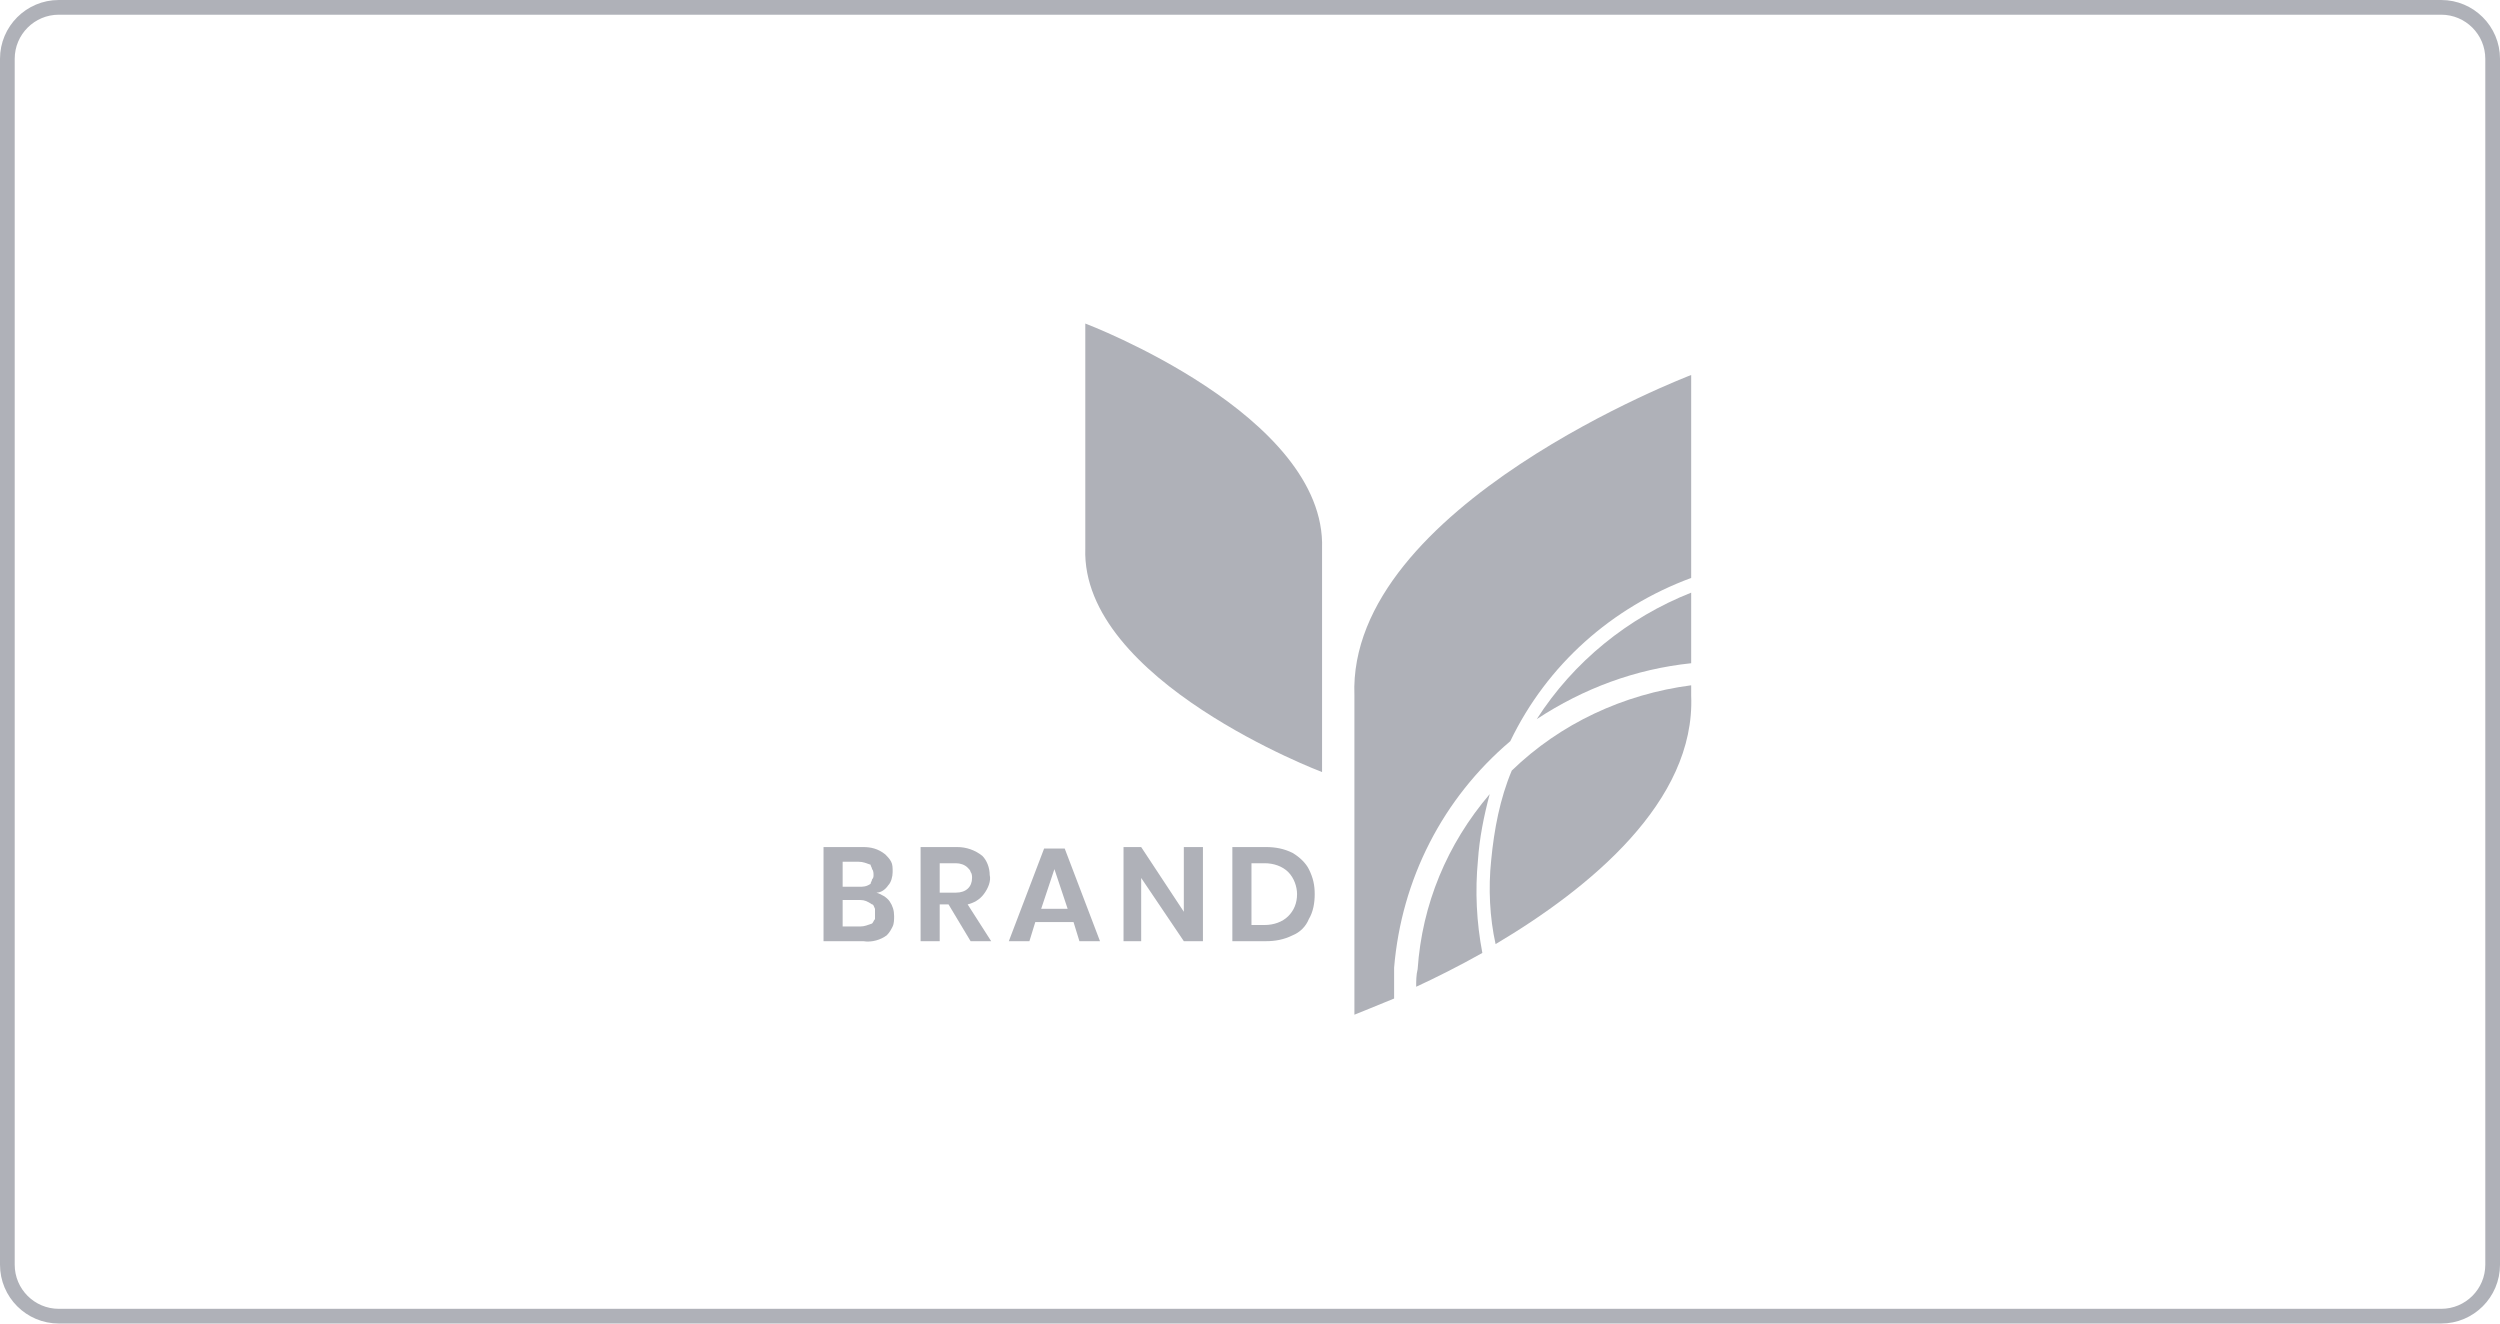
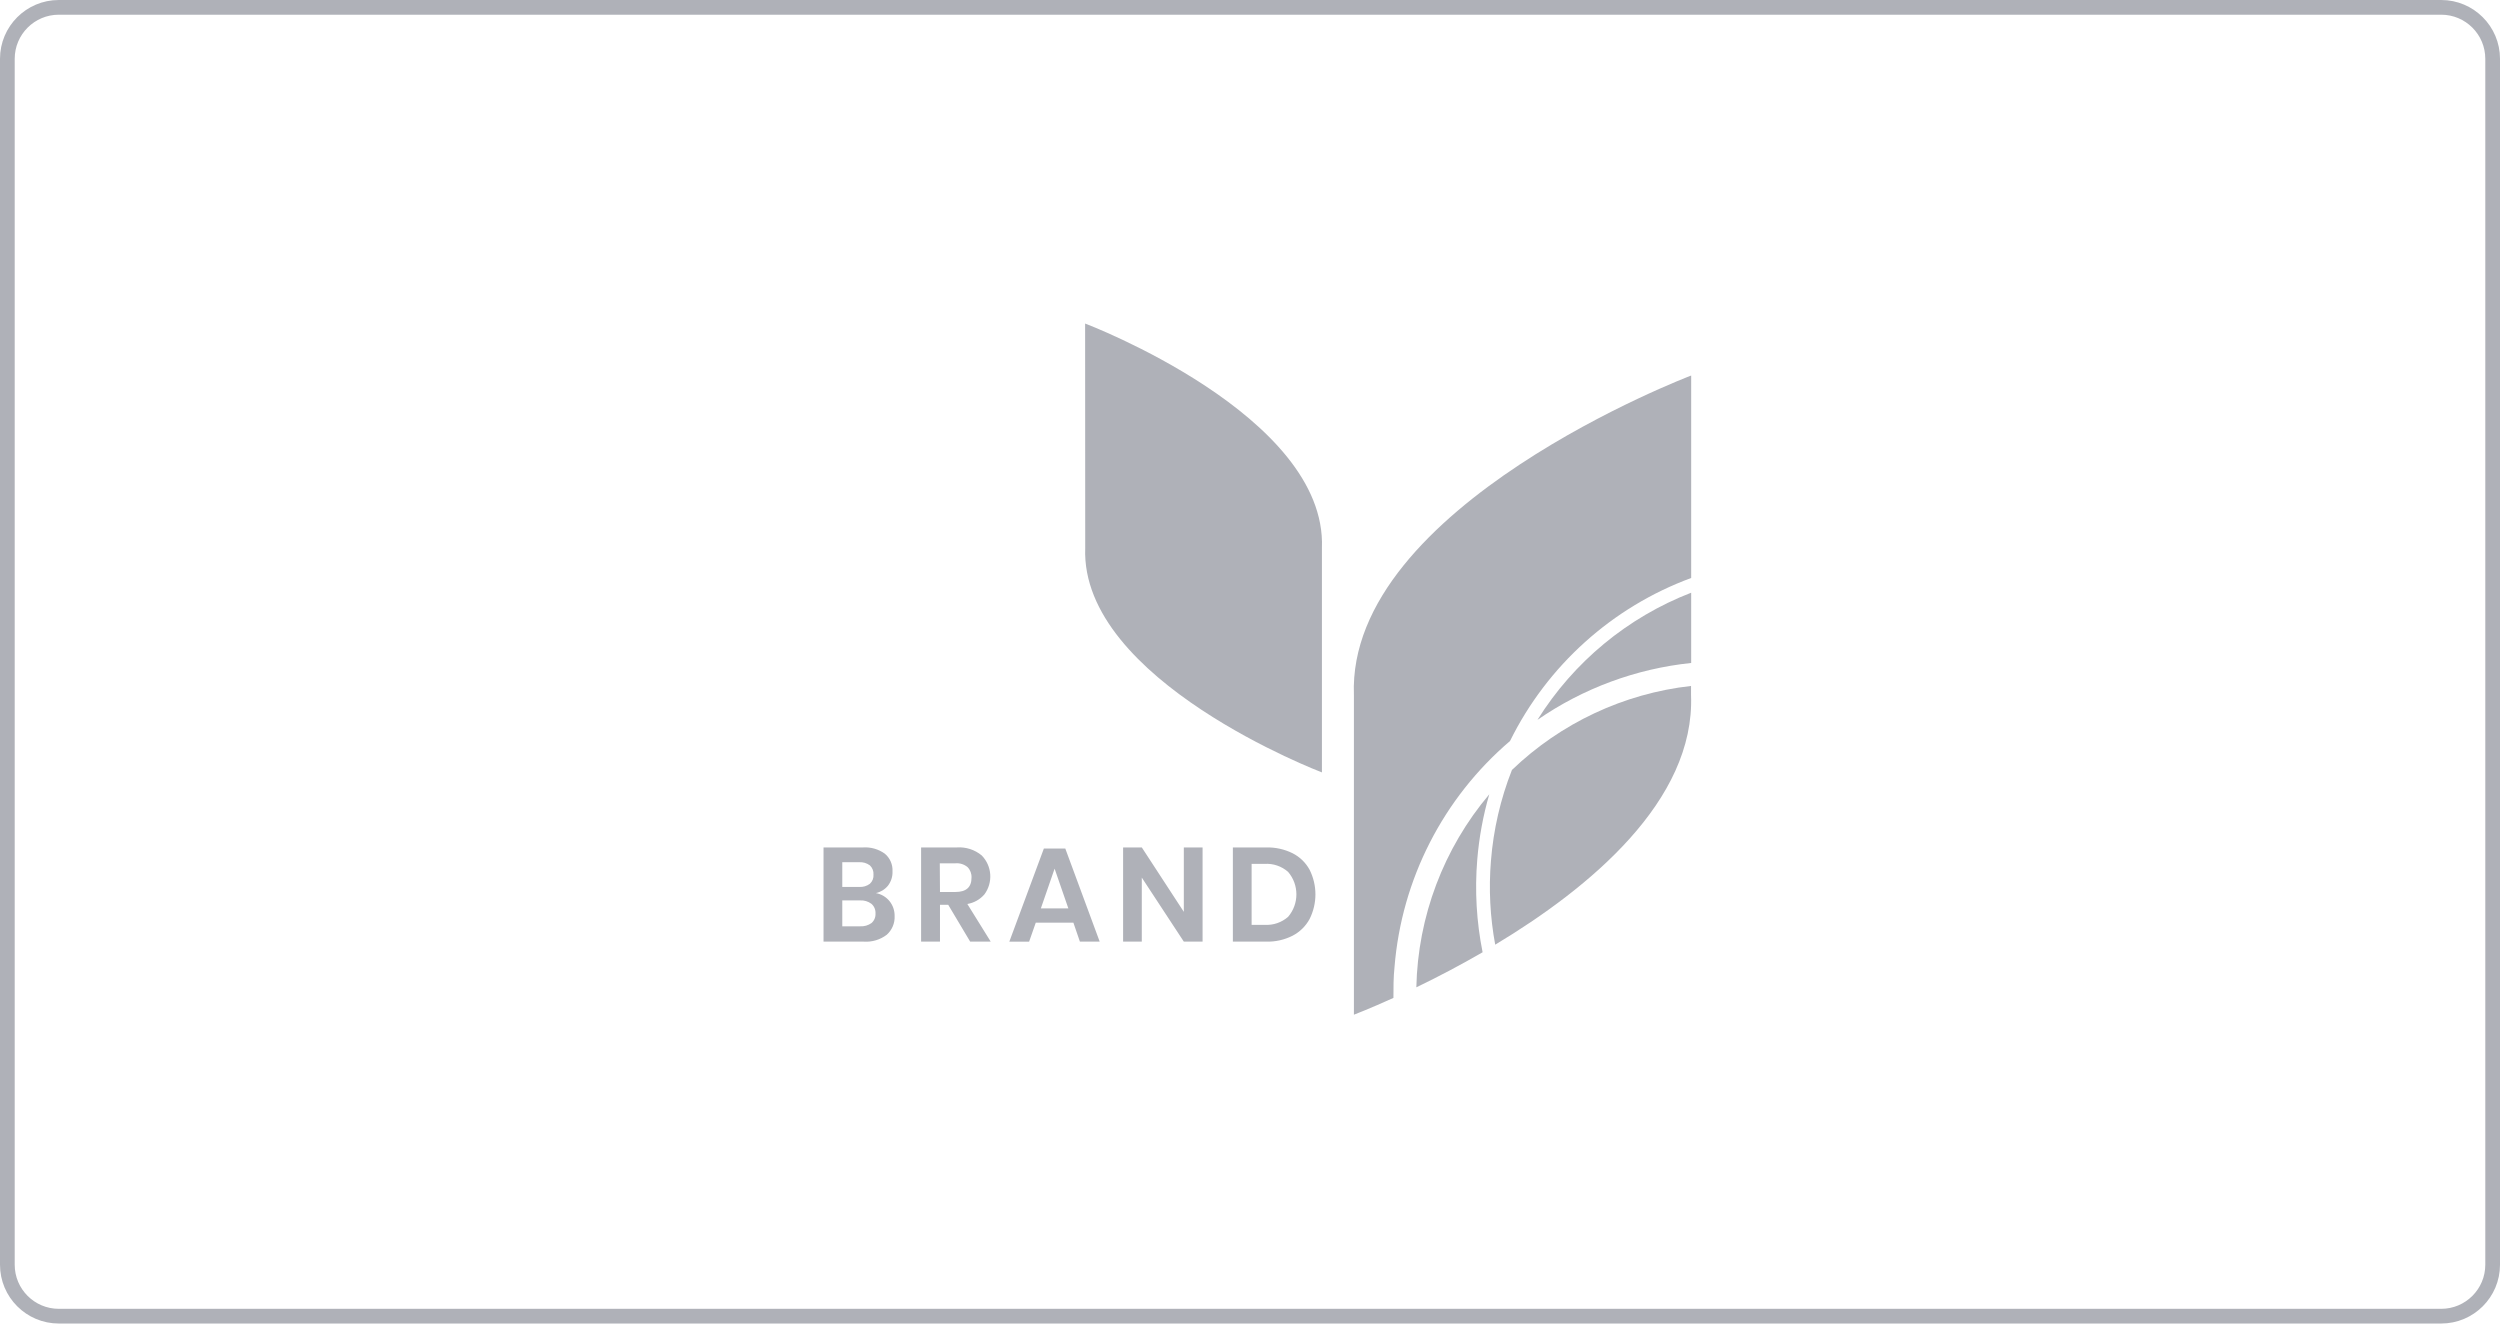
- <svg xmlns="http://www.w3.org/2000/svg" width="170" height="90" viewBox="0 0 170 90" fill="none">
-   <style>.a{fill:#AFB1B8;}</style>
-   <rect x="0.5" y="0.5" width="169" height="89" rx="3.5" stroke="#AFB1B8" />
-   <path d="M60.5 61.3C60.7 61.6 60.8 61.9 60.8 62.3 60.8 62.5 60.8 62.8 60.7 63 60.6 63.2 60.5 63.4 60.3 63.6 59.9 63.9 59.3 64.1 58.7 64H56V57.6H58.7C59.2 57.6 59.7 57.7 60.2 58.1 60.3 58.2 60.5 58.4 60.6 58.6 60.7 58.8 60.7 59 60.7 59.3 60.7 59.6 60.6 60 60.4 60.2 60.2 60.5 59.9 60.7 59.6 60.7 59.9 60.8 60.3 61 60.5 61.3ZM57.3 60.3H58.4C58.7 60.3 58.9 60.3 59.2 60.1 59.2 60 59.3 59.9 59.3 59.8 59.4 59.7 59.4 59.6 59.4 59.5 59.4 59.4 59.4 59.2 59.3 59.1 59.3 59 59.2 58.9 59.2 58.8 58.9 58.7 58.7 58.6 58.4 58.6H57.3V60.3ZM59.3 62.8C59.4 62.7 59.4 62.6 59.5 62.5 59.5 62.4 59.5 62.2 59.5 62.1 59.5 62 59.5 61.9 59.5 61.8 59.4 61.6 59.4 61.5 59.3 61.5 59 61.3 58.8 61.2 58.5 61.2H57.3V63H58.5C58.8 63 59 62.9 59.3 62.8Z" class="a" />
-   <path d="M66 64L64.5 61.5H63.9V64H62.6V57.6H65.1C65.7 57.6 66.3 57.8 66.8 58.2 67.1 58.5 67.3 59 67.3 59.5 67.4 59.9 67.2 60.4 66.9 60.8 66.6 61.2 66.2 61.4 65.8 61.5L67.4 64H66ZM63.9 60.7H65C65.7 60.7 66.1 60.3 66.1 59.7 66.1 59.6 66.1 59.4 66 59.3 66 59.2 65.9 59.1 65.8 59 65.6 58.8 65.3 58.7 65 58.7H63.9L63.9 60.7Z" class="a" />
-   <path d="M73 62.7H70.4L70 64H68.6L71 57.7H72.4L74.8 64H73.4L73 62.7ZM72.6 61.8L71.7 59.1 70.8 61.8H72.6Z" class="a" />
-   <path d="M81.8 64H80.5L77.6 59.7V64H76.4V57.6H77.6L80.5 62V57.6H81.8V64Z" class="a" />
-   <path d="M89 62.5C88.8 63 88.4 63.4 87.9 63.6 87.3 63.9 86.7 64 86.1 64H83.8V57.6H86.1C86.7 57.6 87.3 57.7 87.9 58 88.4 58.3 88.8 58.7 89 59.1 89.3 59.7 89.4 60.2 89.4 60.8 89.4 61.4 89.3 62 89 62.5ZM87.6 62.3C88 61.9 88.2 61.4 88.2 60.8 88.2 60.3 88 59.7 87.6 59.3 87.2 58.9 86.6 58.7 86 58.7H85.1V62.9H86C86.6 62.9 87.2 62.7 87.6 62.3Z" class="a" />
-   <path d="M73.8 22C73.8 22 90.2 28.2 89.9 37.3V52.5C89.9 52.5 73.5 46.3 73.8 37.3L73.8 22Z" class="a" />
-   <path d="M104.5 48.9C107.7 46.8 111.2 45.5 115 45.1V40.3C110.7 42 107 45 104.5 48.9Z" class="a" />
-   <path d="M102.7 50.4C105.2 45.2 109.6 41.3 115 39.3V25.5C115 25.5 91.6 34.4 92.1 47.3V69C92.1 69 93.1 68.6 94.8 67.9 94.8 67.2 94.8 66.5 94.8 65.8 95.3 59.8 98.1 54.3 102.7 50.4Z" class="a" />
-   <path d="M100.5 58.5C100.6 57 100.9 55.5 101.3 54 98.4 57.4 96.7 61.5 96.4 65.9 96.3 66.3 96.3 66.7 96.3 67.1 97.6 66.5 99.2 65.7 100.8 64.8 100.4 62.7 100.3 60.6 100.5 58.5Z" class="a" />
-   <path d="M101.4 58.5C101.2 60.4 101.3 62.4 101.7 64.2 108.1 60.4 115.3 54.5 115 47.3V46.6C110.4 47.2 106.1 49.2 102.8 52.4 102 54.3 101.6 56.4 101.4 58.5Z" class="a" />
+ <svg xmlns="http://www.w3.org/2000/svg" width="170" height="90" fill="none">
+   <rect x=".5" y=".5" width="169" height="89" rx="3.5" stroke="#AFB1B8" />
+   <path d="M60.488 61.278c.23.285.352.643.346 1.01a1.604 1.604 0 01-.537 1.277c-.446.339-1 .504-1.558.466H56v-6.405h2.683a2.284 2.284 0 011.487.426 1.463 1.463 0 01.52 1.198c.016.353-.095.7-.311.98-.209.254-.496.43-.817.5.364.067.692.26.926.548zm-3.213-.967h1.147c.26.02.519-.056.729-.213a.761.761 0 00.246-.626.787.787 0 00-.243-.625 1.106 1.106 0 00-.751-.216h-1.128v1.68zm1.988 2.456a.796.796 0 00.271-.65.81.81 0 00-.277-.658 1.18 1.18 0 00-.78-.231h-1.202v1.761h1.218c.274.016.546-.062.77-.222zM65.972 64.031l-1.492-2.503h-.561v2.503h-1.284v-6.405h2.43a2.39 2.39 0 011.693.545 2.047 2.047 0 01.18 2.65c-.3.345-.709.575-1.159.65l1.59 2.56h-1.397zm-2.053-3.376h1.05c.73 0 1.094-.323 1.094-.97a.956.956 0 00-.268-.72 1.135 1.135 0 00-.826-.26h-1.063l.013 1.95zM72.99 62.742h-2.558l-.452 1.29h-1.346l2.35-6.334h1.455l2.34 6.333h-1.346l-.442-1.289zm-.342-.97l-.935-2.703-.935 2.703h1.87zM81.776 64.031H80.5l-2.858-4.355v4.355h-1.271v-6.405h1.272l2.857 4.38v-4.38h1.275v6.405zM89.05 62.498a2.757 2.757 0 01-1.153 1.13c-.555.281-1.171.42-1.792.403h-2.27v-6.405h2.27a3.816 3.816 0 011.791.395c.488.246.89.636 1.154 1.117a3.736 3.736 0 010 3.36zm-1.459-.153a2.352 2.352 0 000-3.057 2.21 2.21 0 00-1.595-.545h-.886v4.146h.886a2.21 2.21 0 001.595-.544zM73.788 22s16.452 6.236 16.103 15.26v15.263s-16.44-6.24-16.096-15.263L73.788 22zM104.548 48.95A22.483 22.483 0 01115 45.082v-4.778a21.46 21.46 0 00-10.452 8.646z" fill="#AFB1B8" />
+   <path d="M102.681 50.389A22.383 22.383 0 01115 39.303V25.536s-23.43 8.883-22.934 21.733V69s1.044-.397 2.687-1.142c0-.695 0-1.395.074-2.1a22.605 22.605 0 017.854-15.369z" fill="#AFB1B8" />
+   <path d="M100.453 58.462c.123-1.507.397-2.998.819-4.45a21.041 21.041 0 00-4.961 13.126 67.977 67.977 0 004.506-2.384 22.554 22.554 0 01-.364-6.292zM101.384 58.54a21.594 21.594 0 00.29 5.698c6.401-3.846 13.594-9.788 13.317-16.968v-.626a20.971 20.971 0 00-12.179 5.713 21.513 21.513 0 00-1.428 6.183z" fill="#AFB1B8" />
</svg>
